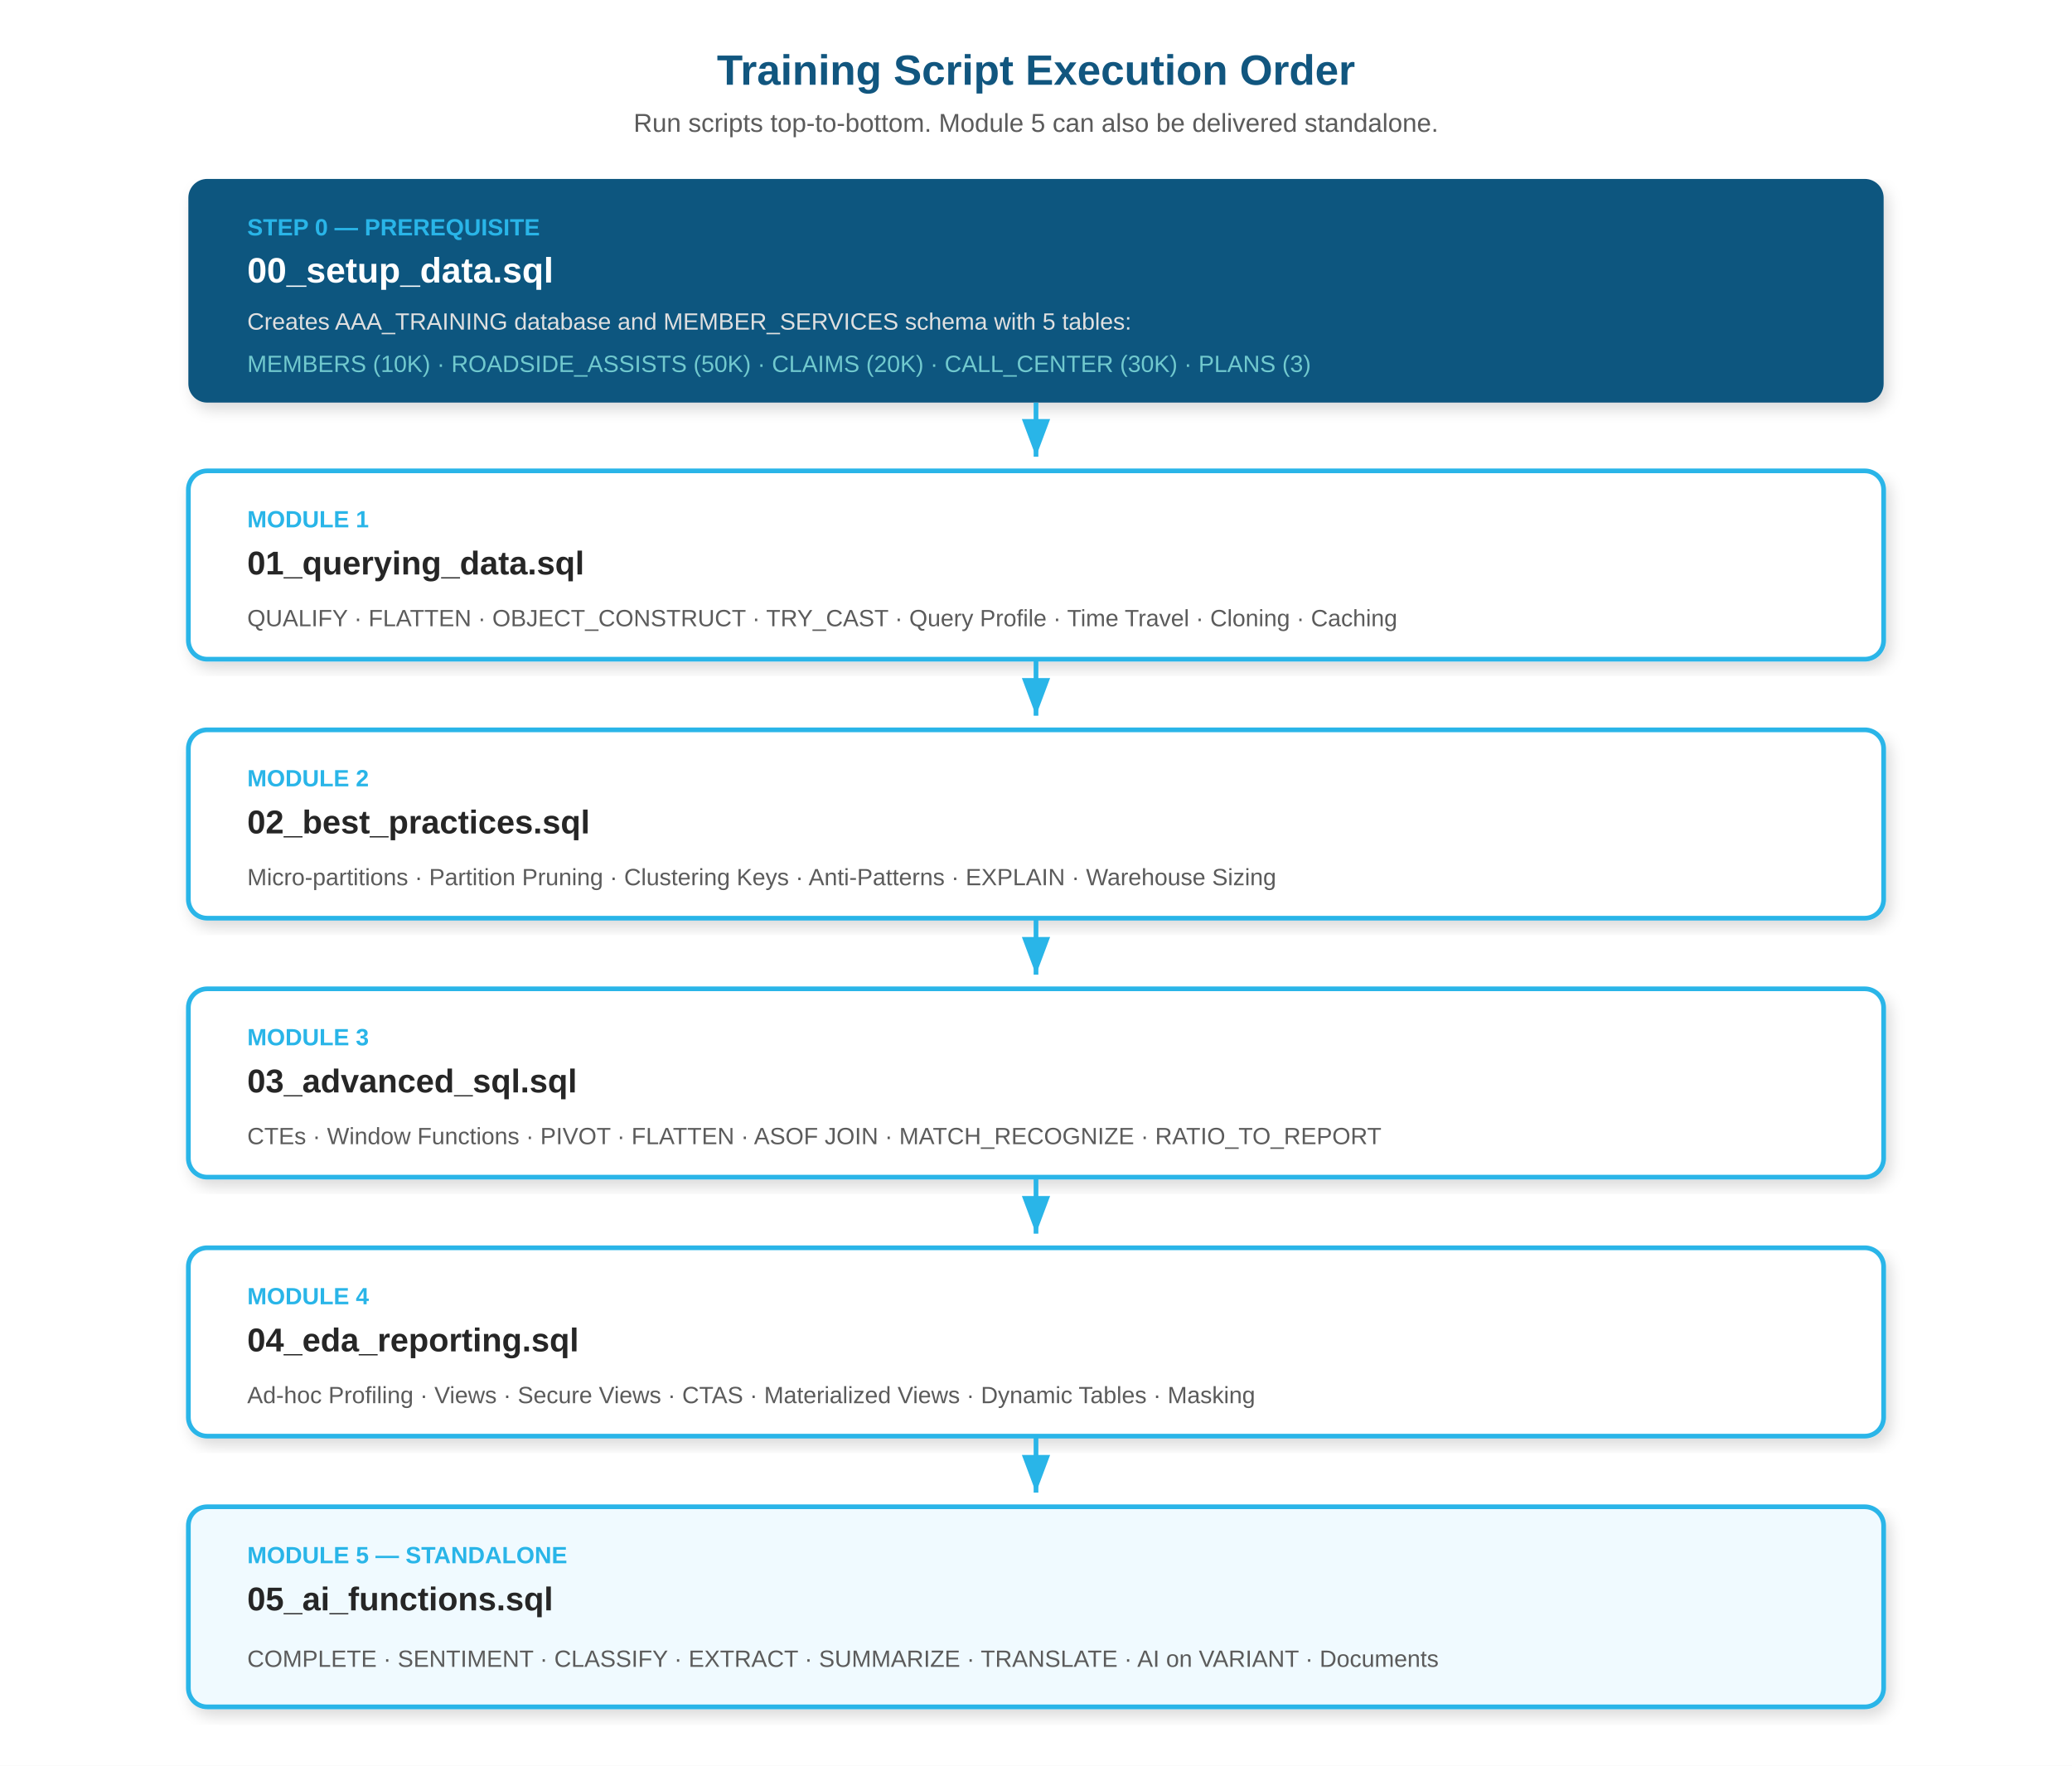
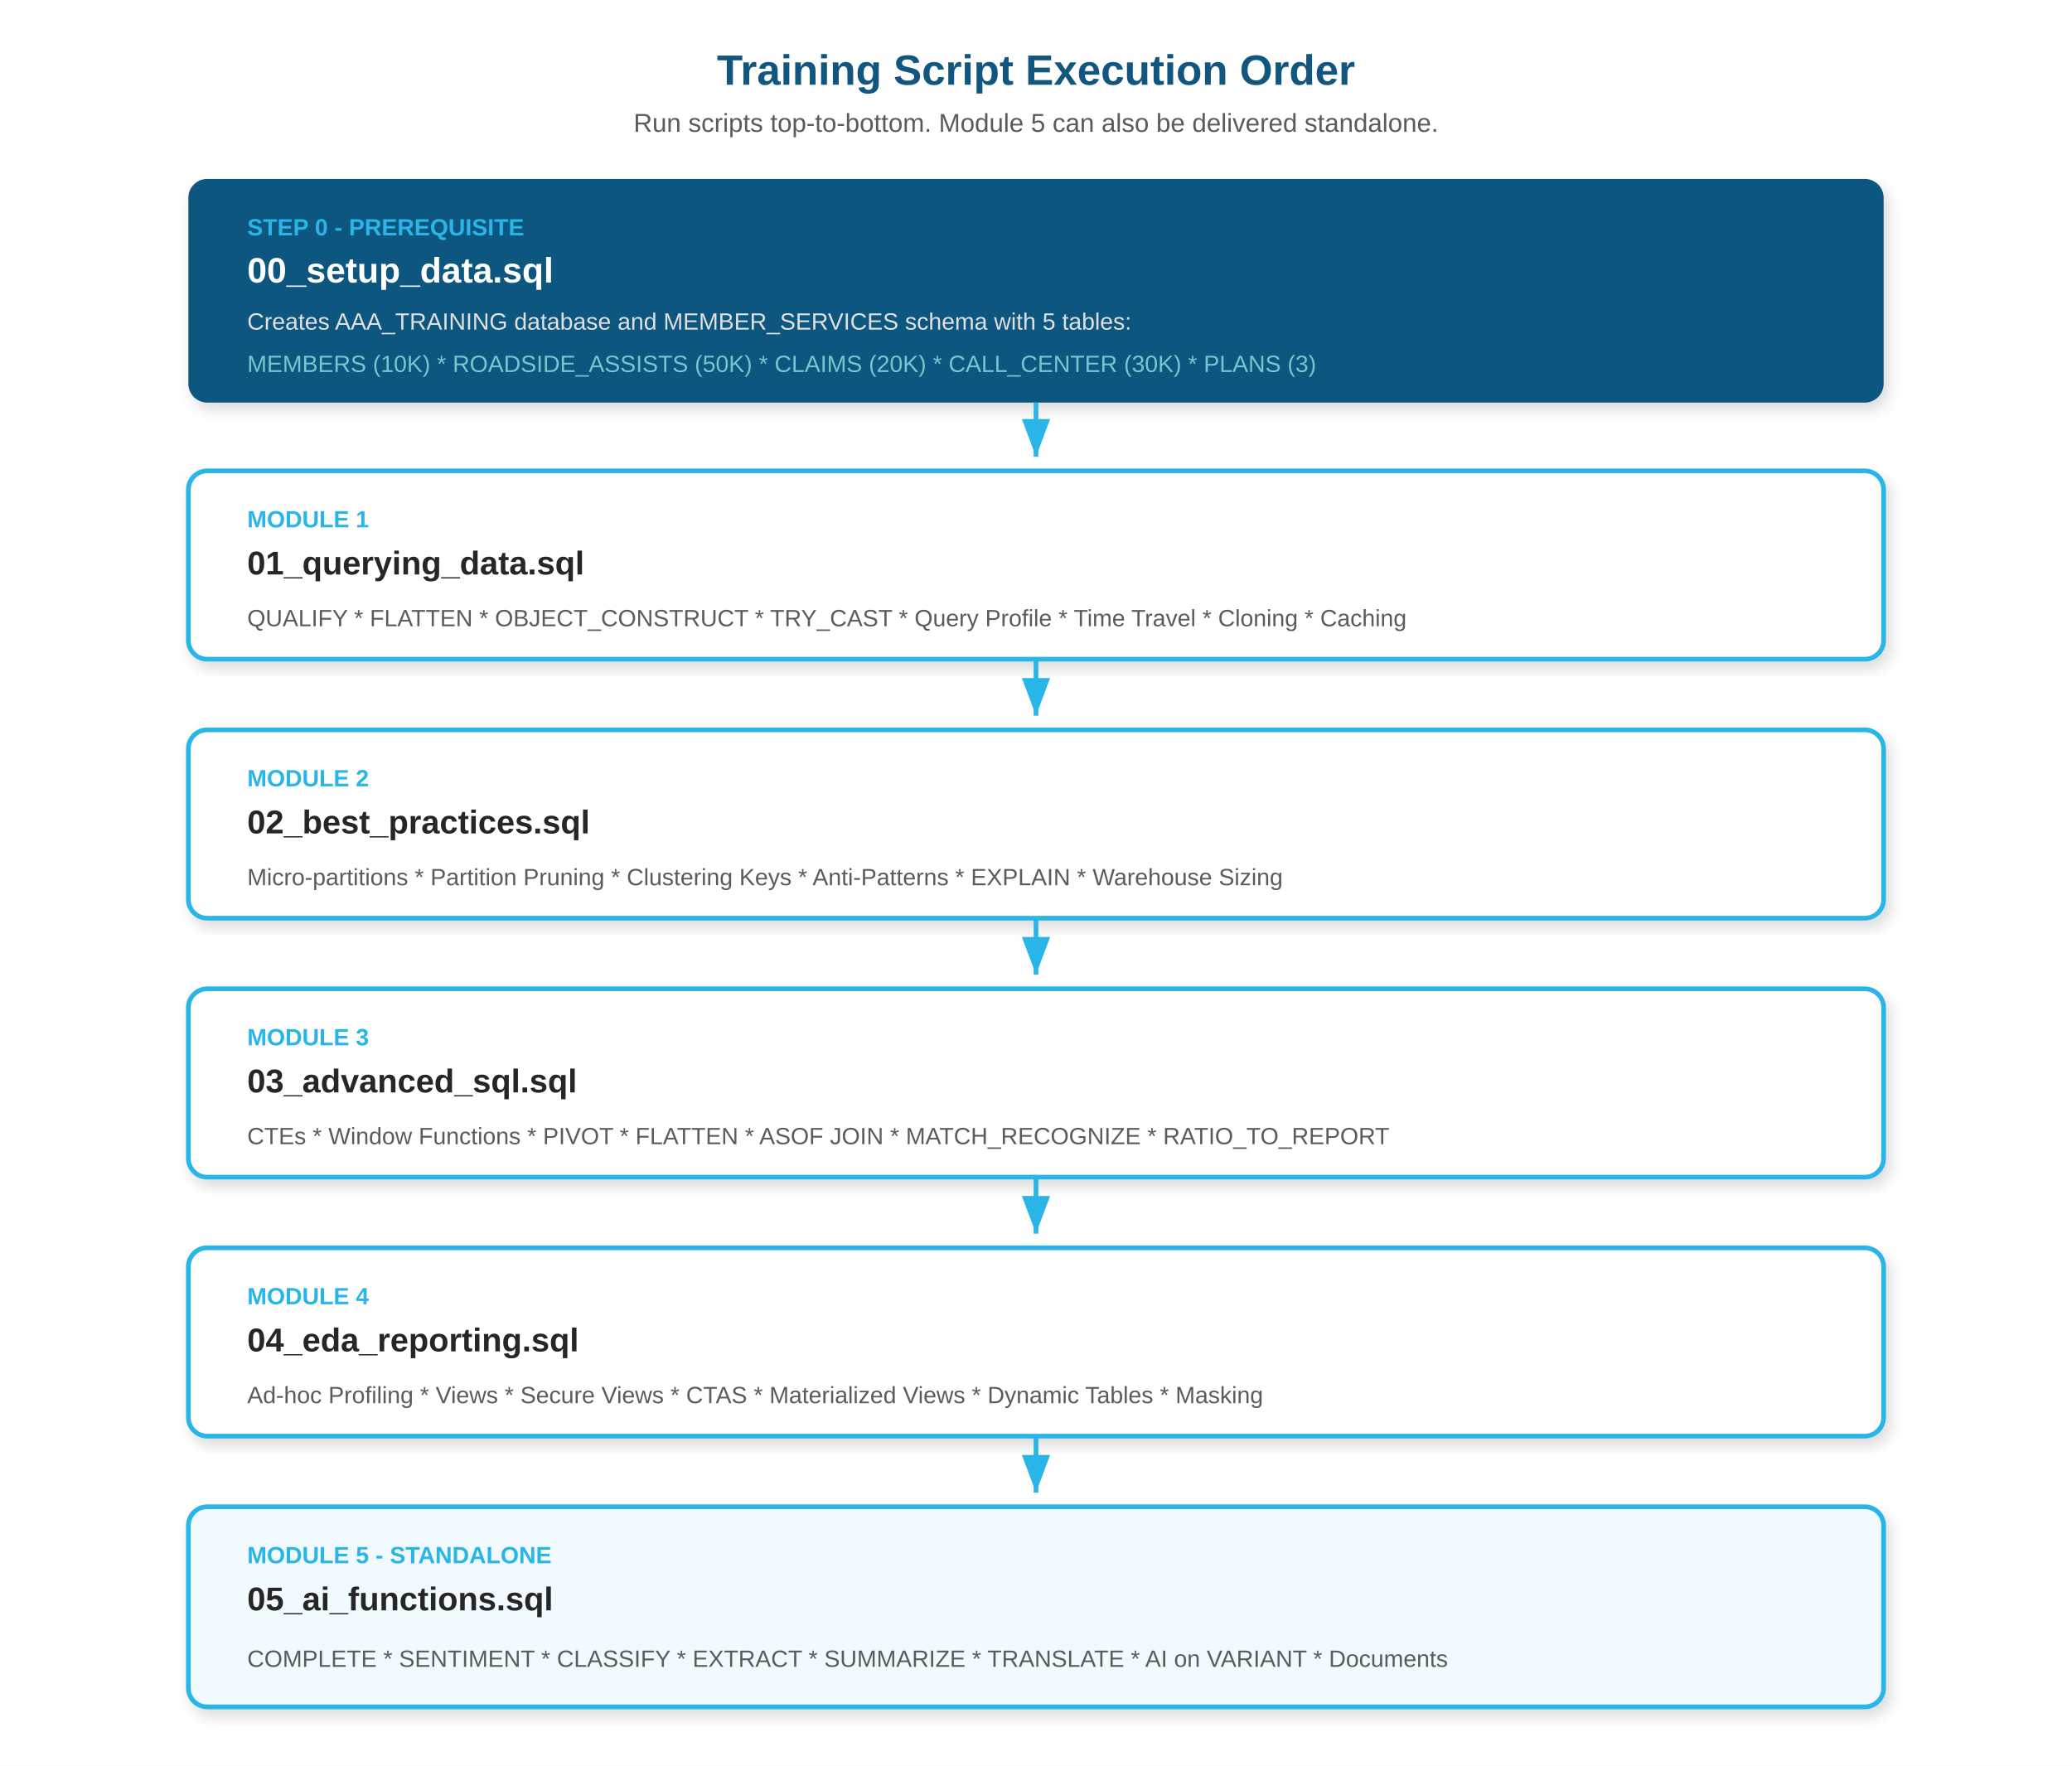
<svg xmlns="http://www.w3.org/2000/svg" viewBox="0 0 880 750" width="880" height="750">
  <rect width="880" height="750" fill="#FFFFFF" />
  <defs>
    <filter id="shadow" x="-3%" y="-3%" width="106%" height="112%">
      <feDropShadow dx="2" dy="3" stdDeviation="3" flood-color="#00000025" />
    </filter>
    <marker id="arrow" markerWidth="8" markerHeight="6" refX="8" refY="3" orient="auto">
      <polygon points="0 0, 8 3, 0 6" fill="#29B5E8" />
    </marker>
  </defs>
  <text x="440" y="36" text-anchor="middle" font-family="Arial, sans-serif" font-size="18" font-weight="bold" fill="#11567F">Training Script Execution Order</text>
  <text x="440" y="56" text-anchor="middle" font-family="Arial, sans-serif" font-size="11" fill="#5B5B5B">Run scripts top-to-bottom. Module 5 can also be delivered standalone.</text>
  <rect x="80" y="76" width="720" height="95" rx="8" fill="#11567F" filter="url(#shadow)" />
-   <text x="105" y="100" font-family="Arial, sans-serif" font-size="10" font-weight="bold" fill="#29B5E8">STEP 0 — PREREQUISITE</text>
+   <text x="105" y="100" font-family="Arial, sans-serif" font-size="10" font-weight="bold" fill="#29B5E8">STEP 0 - PREREQUISITE</text>
  <text x="105" y="120" font-family="Arial, sans-serif" font-size="15" font-weight="bold" fill="#FFFFFF">00_setup_data.sql</text>
  <text x="105" y="140" font-family="Arial, sans-serif" font-size="10" fill="#E0E0E0">Creates AAA_TRAINING database and MEMBER_SERVICES schema with 5 tables:</text>
-   <text x="105" y="158" font-family="Arial, sans-serif" font-size="10" fill="#71C9CE">MEMBERS (10K) · ROADSIDE_ASSISTS (50K) · CLAIMS (20K) · CALL_CENTER (30K) · PLANS (3)</text>
+   <text x="105" y="158" font-family="Arial, sans-serif" font-size="10" fill="#71C9CE">MEMBERS (10K) * ROADSIDE_ASSISTS (50K) * CLAIMS (20K) * CALL_CENTER (30K) * PLANS (3)</text>
  <line x1="440" y1="171" x2="440" y2="194" stroke="#29B5E8" stroke-width="2" marker-end="url(#arrow)" />
  <rect x="80" y="200" width="720" height="80" rx="8" fill="#FFFFFF" stroke="#29B5E8" stroke-width="2" filter="url(#shadow)" />
  <text x="105" y="224" font-family="Arial, sans-serif" font-size="10" font-weight="bold" fill="#29B5E8">MODULE 1</text>
  <text x="105" y="244" font-family="Arial, sans-serif" font-size="14" font-weight="bold" fill="#262626">01_querying_data.sql</text>
-   <text x="105" y="266" font-family="Arial, sans-serif" font-size="10" fill="#5B5B5B">QUALIFY · FLATTEN · OBJECT_CONSTRUCT · TRY_CAST · Query Profile · Time Travel · Cloning · Caching</text>
+   <text x="105" y="266" font-family="Arial, sans-serif" font-size="10" fill="#5B5B5B">QUALIFY * FLATTEN * OBJECT_CONSTRUCT * TRY_CAST * Query Profile * Time Travel * Cloning * Caching</text>
  <line x1="440" y1="280" x2="440" y2="304" stroke="#29B5E8" stroke-width="2" marker-end="url(#arrow)" />
  <rect x="80" y="310" width="720" height="80" rx="8" fill="#FFFFFF" stroke="#29B5E8" stroke-width="2" filter="url(#shadow)" />
  <text x="105" y="334" font-family="Arial, sans-serif" font-size="10" font-weight="bold" fill="#29B5E8">MODULE 2</text>
  <text x="105" y="354" font-family="Arial, sans-serif" font-size="14" font-weight="bold" fill="#262626">02_best_practices.sql</text>
-   <text x="105" y="376" font-family="Arial, sans-serif" font-size="10" fill="#5B5B5B">Micro-partitions · Partition Pruning · Clustering Keys · Anti-Patterns · EXPLAIN · Warehouse Sizing</text>
+   <text x="105" y="376" font-family="Arial, sans-serif" font-size="10" fill="#5B5B5B">Micro-partitions * Partition Pruning * Clustering Keys * Anti-Patterns * EXPLAIN * Warehouse Sizing</text>
  <line x1="440" y1="390" x2="440" y2="414" stroke="#29B5E8" stroke-width="2" marker-end="url(#arrow)" />
  <rect x="80" y="420" width="720" height="80" rx="8" fill="#FFFFFF" stroke="#29B5E8" stroke-width="2" filter="url(#shadow)" />
  <text x="105" y="444" font-family="Arial, sans-serif" font-size="10" font-weight="bold" fill="#29B5E8">MODULE 3</text>
  <text x="105" y="464" font-family="Arial, sans-serif" font-size="14" font-weight="bold" fill="#262626">03_advanced_sql.sql</text>
-   <text x="105" y="486" font-family="Arial, sans-serif" font-size="10" fill="#5B5B5B">CTEs · Window Functions · PIVOT · FLATTEN · ASOF JOIN · MATCH_RECOGNIZE · RATIO_TO_REPORT</text>
+   <text x="105" y="486" font-family="Arial, sans-serif" font-size="10" fill="#5B5B5B">CTEs * Window Functions * PIVOT * FLATTEN * ASOF JOIN * MATCH_RECOGNIZE * RATIO_TO_REPORT</text>
  <line x1="440" y1="500" x2="440" y2="524" stroke="#29B5E8" stroke-width="2" marker-end="url(#arrow)" />
  <rect x="80" y="530" width="720" height="80" rx="8" fill="#FFFFFF" stroke="#29B5E8" stroke-width="2" filter="url(#shadow)" />
  <text x="105" y="554" font-family="Arial, sans-serif" font-size="10" font-weight="bold" fill="#29B5E8">MODULE 4</text>
  <text x="105" y="574" font-family="Arial, sans-serif" font-size="14" font-weight="bold" fill="#262626">04_eda_reporting.sql</text>
-   <text x="105" y="596" font-family="Arial, sans-serif" font-size="10" fill="#5B5B5B">Ad-hoc Profiling · Views · Secure Views · CTAS · Materialized Views · Dynamic Tables · Masking</text>
+   <text x="105" y="596" font-family="Arial, sans-serif" font-size="10" fill="#5B5B5B">Ad-hoc Profiling * Views * Secure Views * CTAS * Materialized Views * Dynamic Tables * Masking</text>
  <line x1="440" y1="610" x2="440" y2="634" stroke="#29B5E8" stroke-width="2" marker-end="url(#arrow)" />
  <rect x="80" y="640" width="720" height="85" rx="8" fill="#F0FAFF" stroke="#29B5E8" stroke-width="2" filter="url(#shadow)" />
-   <text x="105" y="664" font-family="Arial, sans-serif" font-size="10" font-weight="bold" fill="#29B5E8">MODULE 5 — STANDALONE</text>
+   <text x="105" y="664" font-family="Arial, sans-serif" font-size="10" font-weight="bold" fill="#29B5E8">MODULE 5 - STANDALONE</text>
  <text x="105" y="684" font-family="Arial, sans-serif" font-size="14" font-weight="bold" fill="#262626">05_ai_functions.sql</text>
-   <text x="105" y="708" font-family="Arial, sans-serif" font-size="10" fill="#5B5B5B">COMPLETE · SENTIMENT · CLASSIFY · EXTRACT · SUMMARIZE · TRANSLATE · AI on VARIANT · Documents</text>
+   <text x="105" y="708" font-family="Arial, sans-serif" font-size="10" fill="#5B5B5B">COMPLETE * SENTIMENT * CLASSIFY * EXTRACT * SUMMARIZE * TRANSLATE * AI on VARIANT * Documents</text>
</svg>
